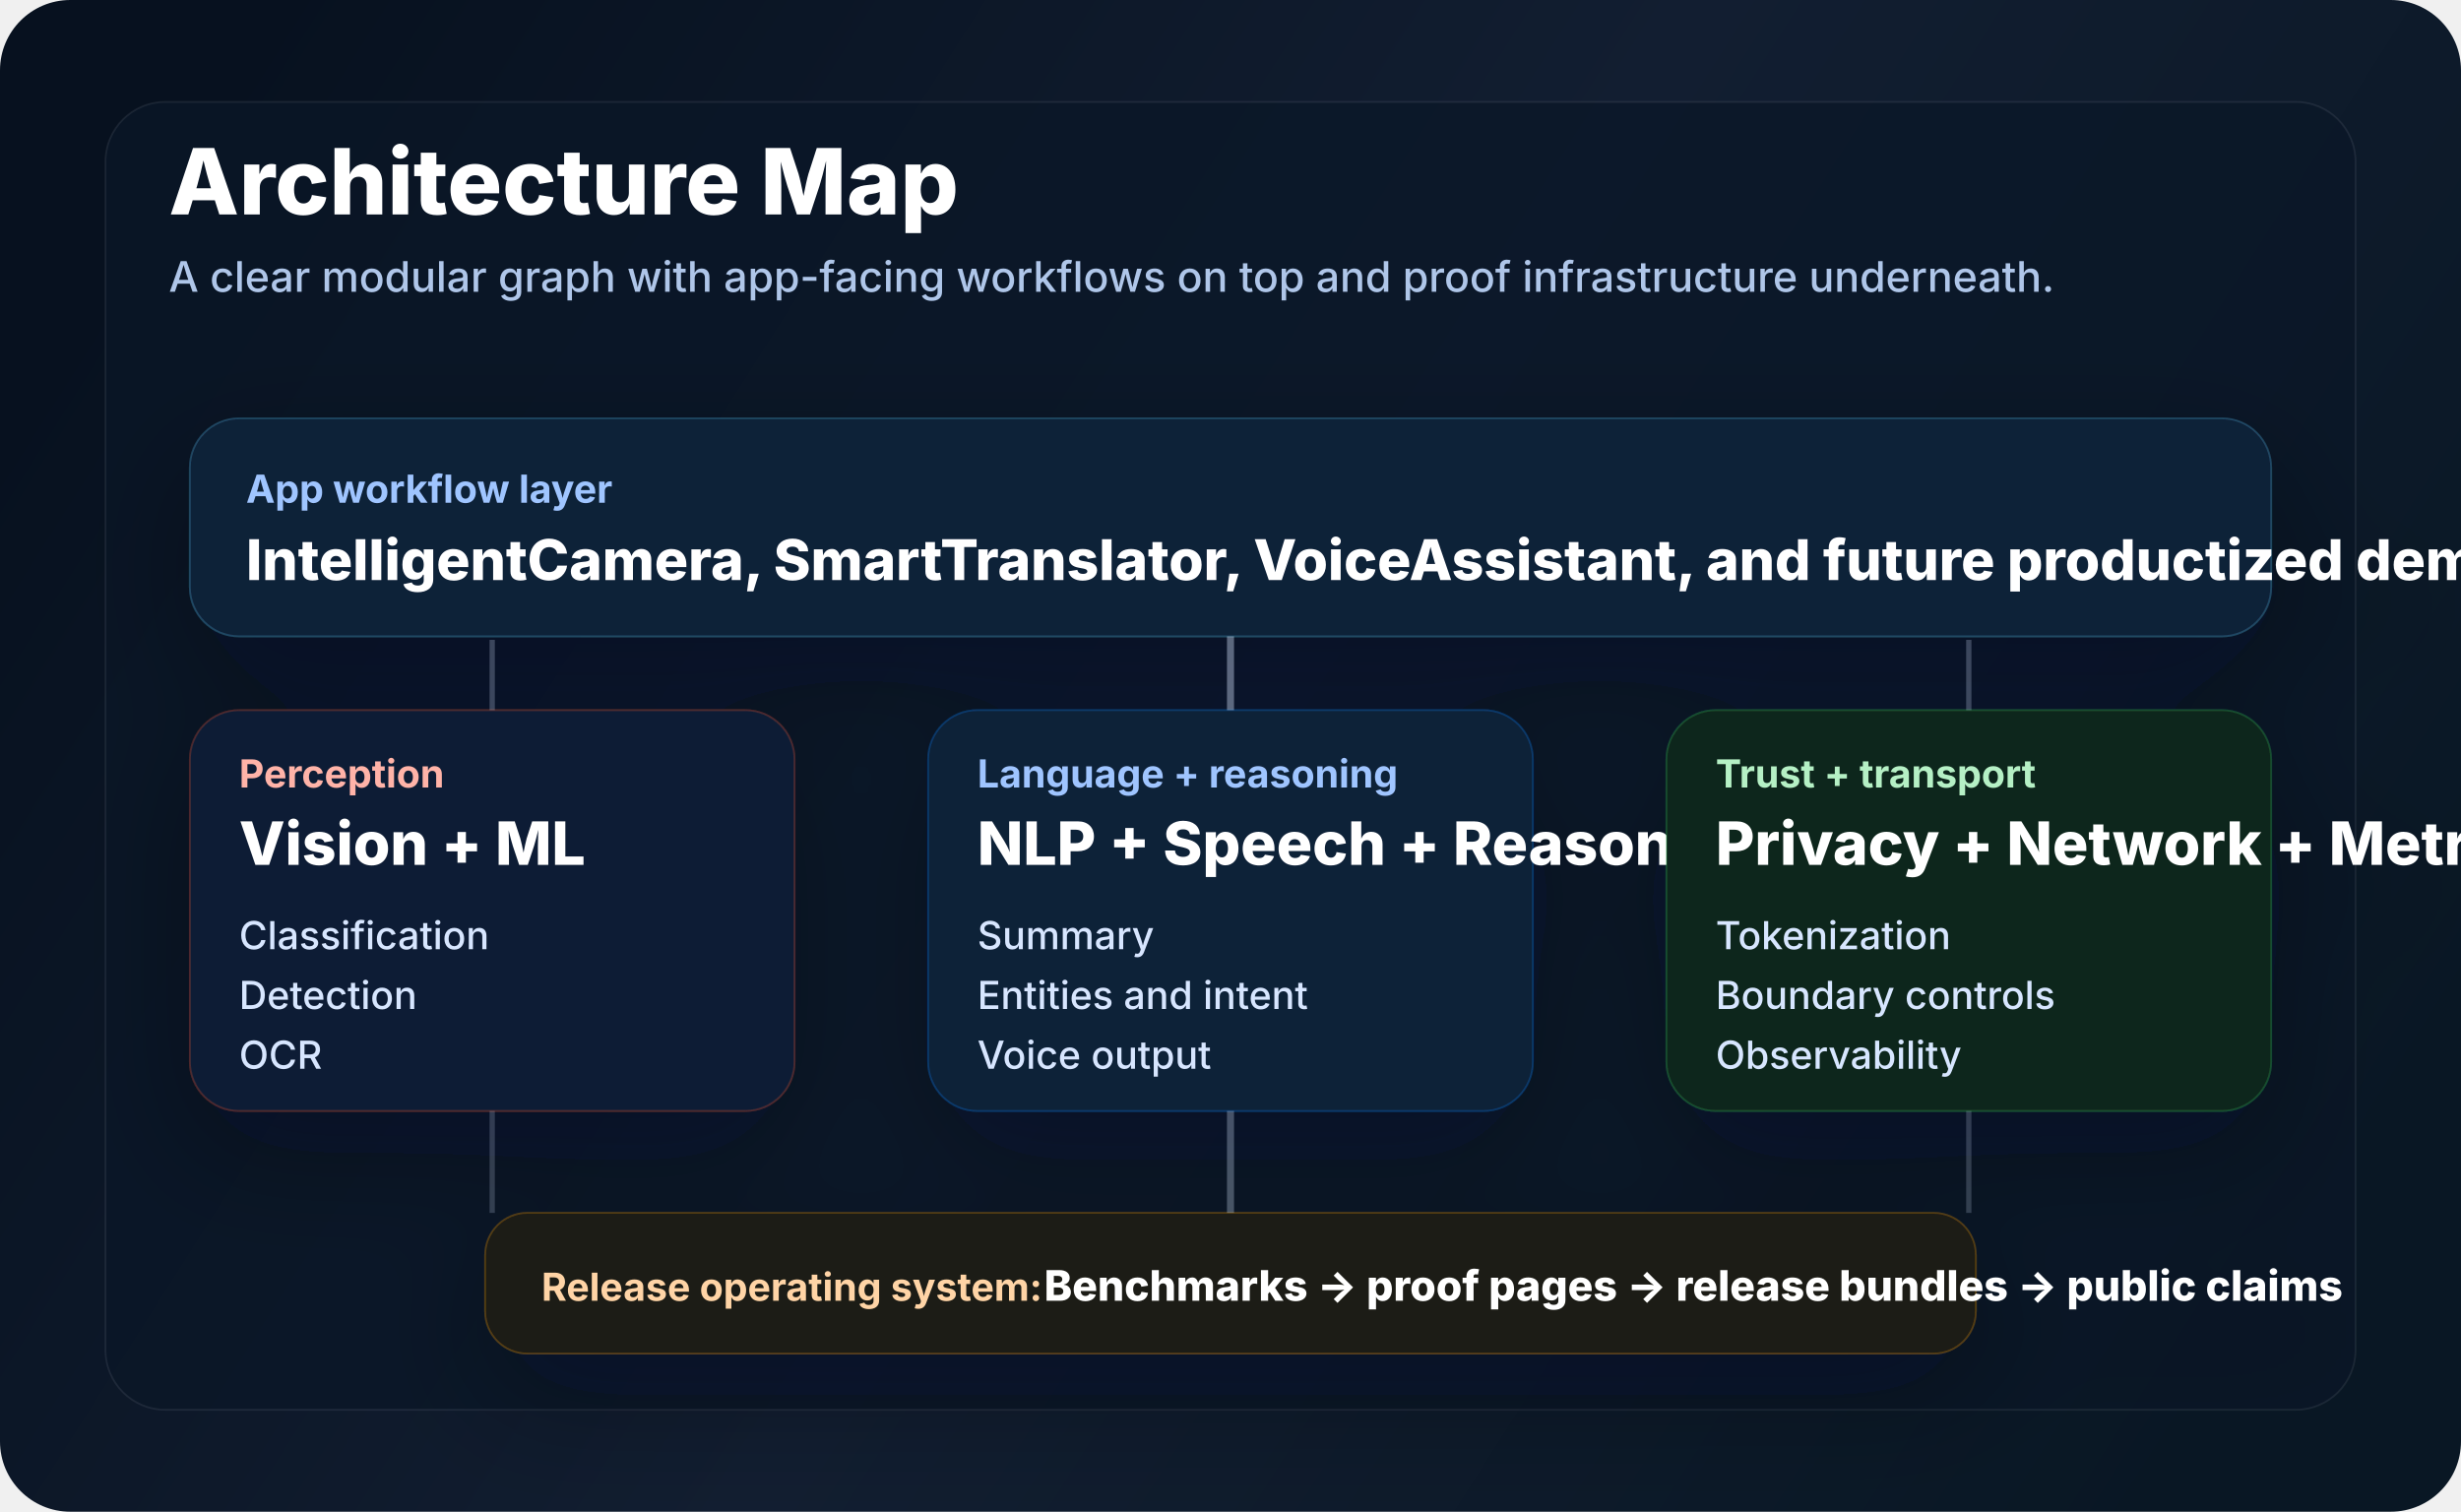
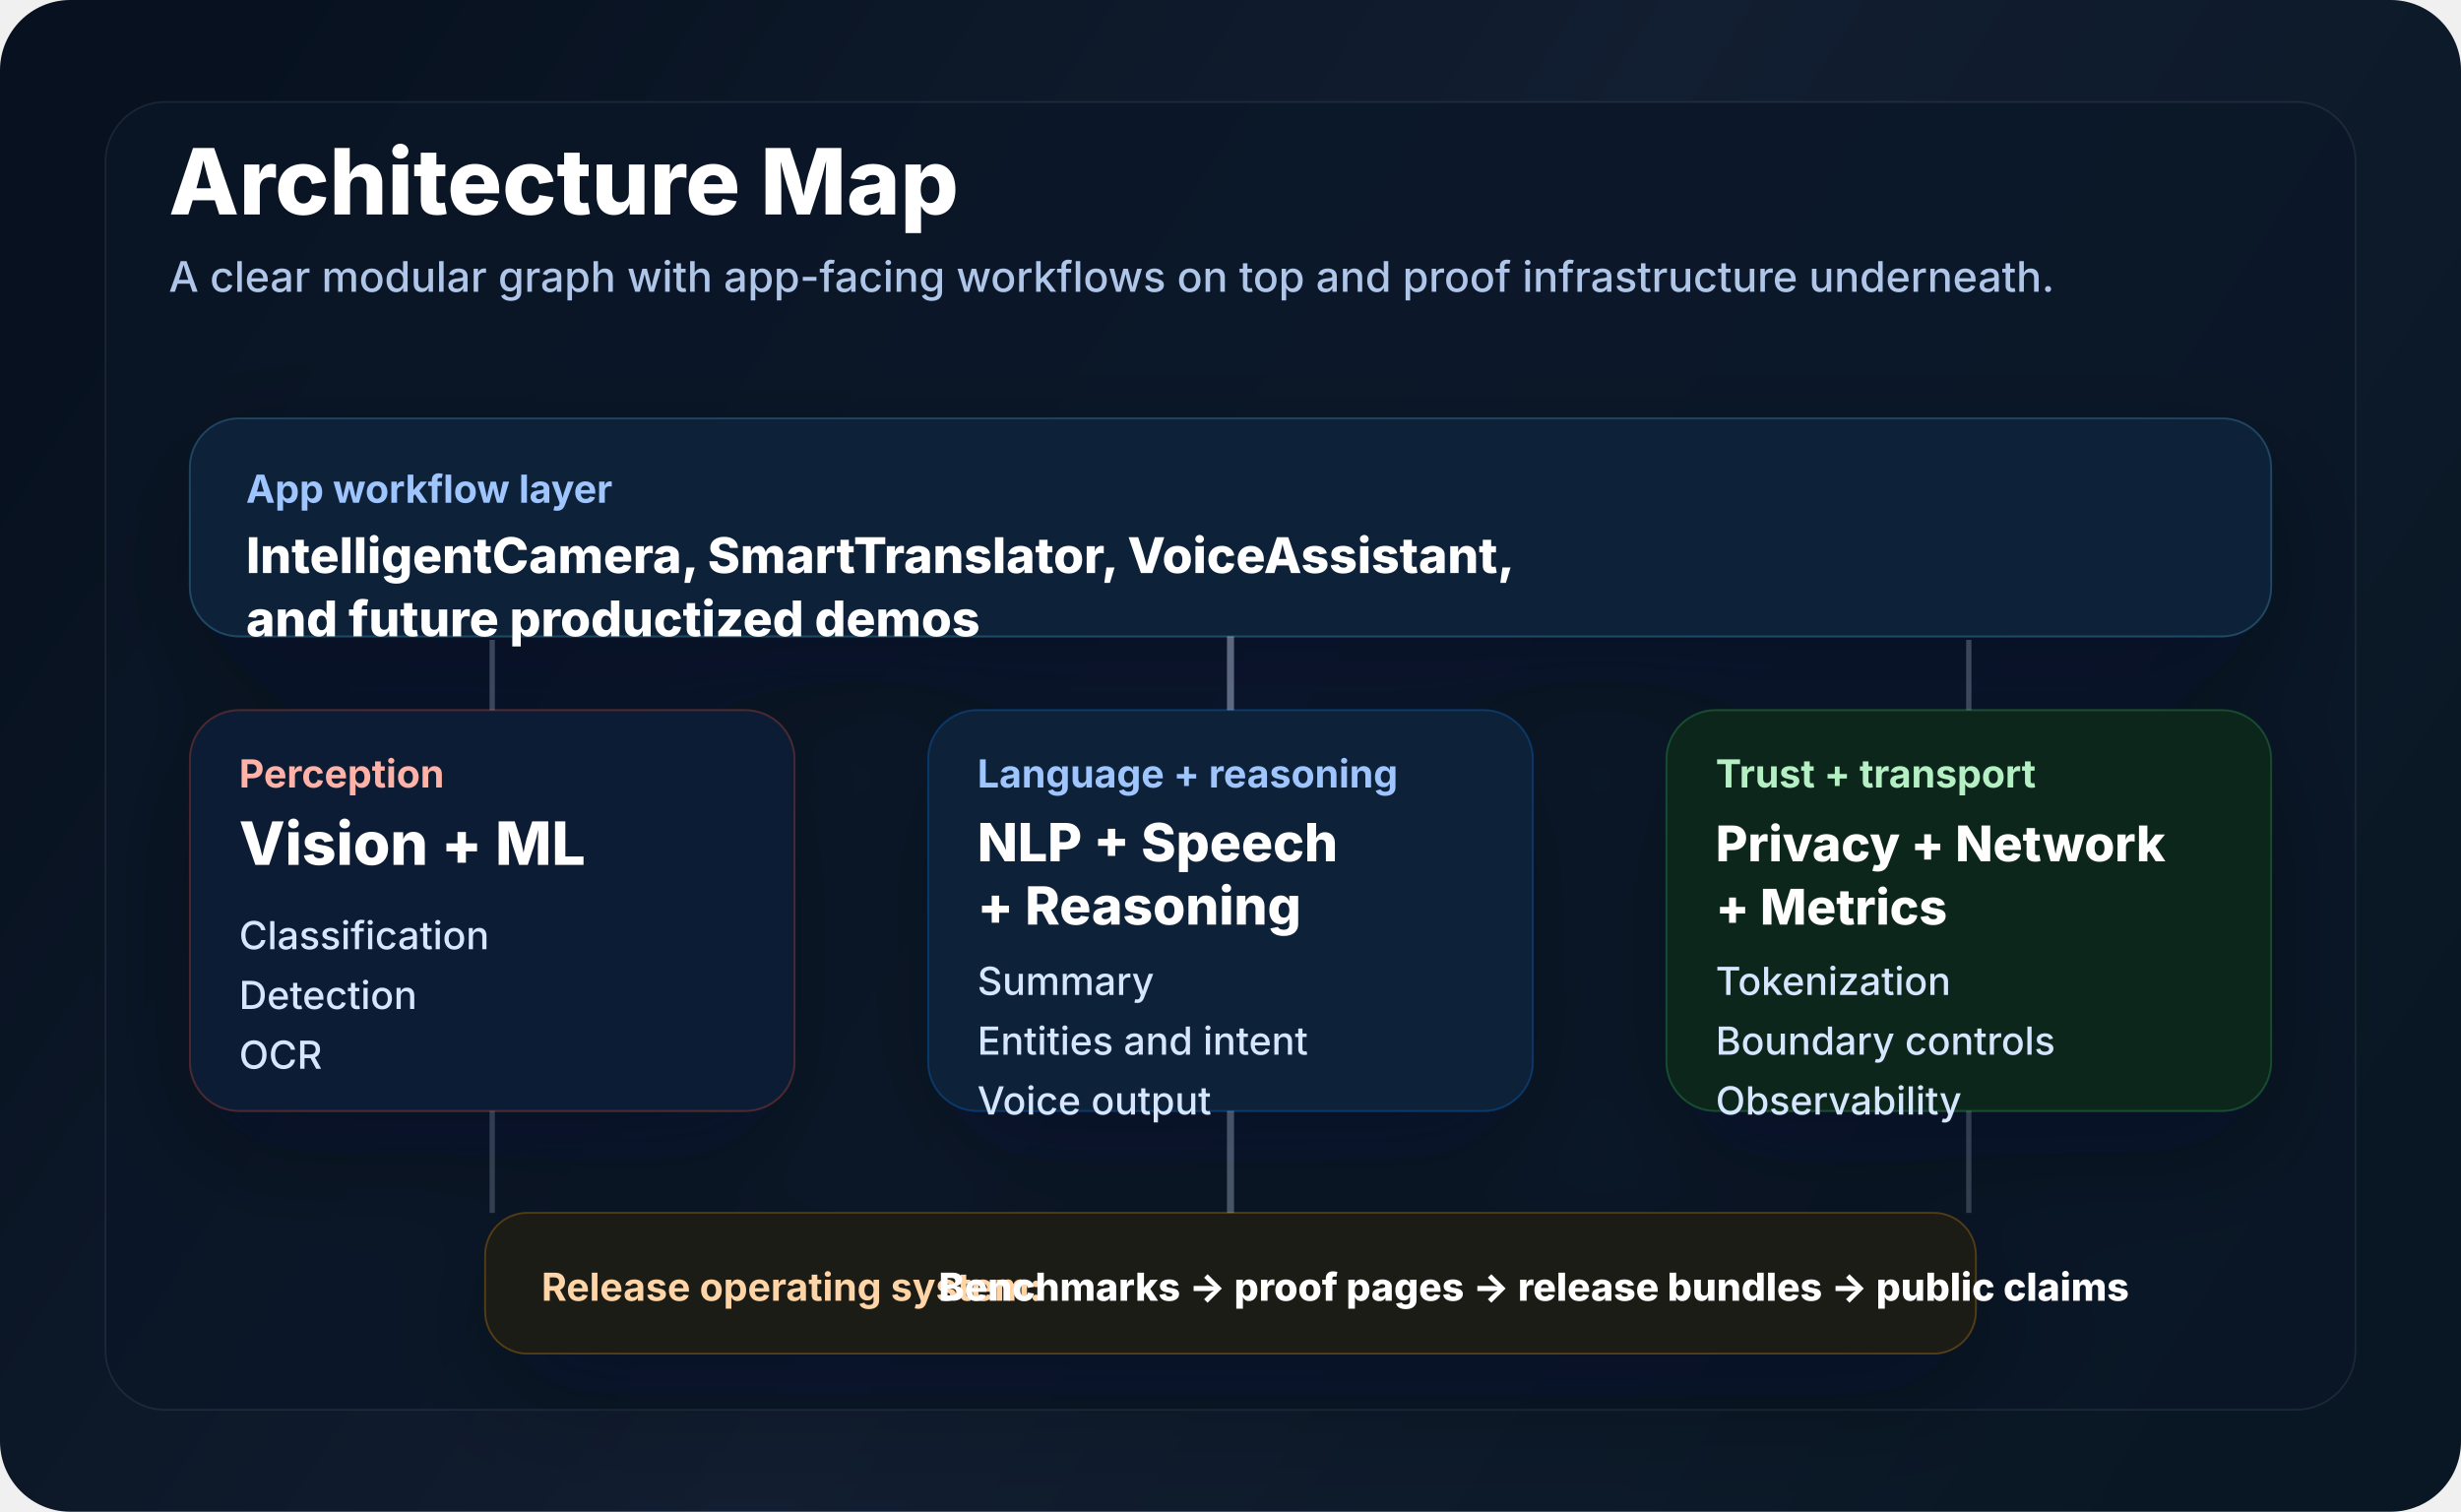
<svg xmlns="http://www.w3.org/2000/svg" width="1400" height="860" viewBox="0 0 1400 860" fill="none">
  <defs>
    <linearGradient id="bg" x1="120" y1="54" x2="1278" y2="790" gradientUnits="userSpaceOnUse">
      <stop stop-color="#07111F" />
      <stop offset="0.5" stop-color="#121E31" />
      <stop offset="1" stop-color="#091724" />
    </linearGradient>
    <filter id="shadow" x="0" y="0" width="1400" height="860" filterUnits="userSpaceOnUse" color-interpolation-filters="sRGB">
      <feDropShadow dx="0" dy="24" stdDeviation="34" flood-color="#000814" flood-opacity="0.32" />
    </filter>
  </defs>
  <rect width="1400" height="860" rx="40" fill="url(#bg)" />
  <rect x="60" y="58" width="1280" height="744" rx="34" fill="#0B1728" fill-opacity="0.72" stroke="#F2F7FF" stroke-opacity="0.08" />
  <g font-family="-apple-system, BlinkMacSystemFont, 'Segoe UI', sans-serif">
    <text x="96" y="122" fill="#FFFFFF" font-size="52" font-weight="800">Architecture Map</text>
    <text x="96" y="166" fill="#AFC6E9" font-size="24" font-weight="500">A clear modular graph with app-facing workflows on top and proof infrastructure underneath.</text>
  </g>
  <g filter="url(#shadow)" font-family="-apple-system, BlinkMacSystemFont, 'Segoe UI', sans-serif">
    <rect x="108" y="238" width="1184" height="124" rx="28" fill="#102239" stroke="#5AC8FA" stroke-opacity="0.24" />
    <text x="140" y="286" fill="#9FC5FF" font-size="22" font-weight="700">App workflow layer</text>
-     <text x="140" y="330" fill="#FFFFFF" font-size="32" font-weight="800">IntelligentCamera, SmartTranslator, VoiceAssistant, and future productized demos</text>
+     <text x="140" y="326" fill="#FFFFFF" font-size="28" font-weight="800">IntelligentCamera, SmartTranslator, VoiceAssistant,</text>
+     <text x="140" y="362" fill="#FFFFFF" font-size="28" font-weight="800">and future productized demos</text>
    <rect x="108" y="404" width="344" height="228" rx="28" fill="#111F35" stroke="#F05138" stroke-opacity="0.26" />
    <text x="136" y="448" fill="#FFB3A8" font-size="22" font-weight="700">Perception</text>
    <text x="136" y="492" fill="#FFFFFF" font-size="34" font-weight="800">Vision + ML</text>
    <text x="136" y="540" fill="#D7E6FF" font-size="22" font-weight="500">Classification</text>
    <text x="136" y="574" fill="#D7E6FF" font-size="22" font-weight="500">Detection</text>
    <text x="136" y="608" fill="#D7E6FF" font-size="22" font-weight="500">OCR</text>
    <rect x="528" y="404" width="344" height="228" rx="28" fill="#102239" stroke="#0A84FF" stroke-opacity="0.26" />
    <text x="556" y="448" fill="#9FC5FF" font-size="22" font-weight="700">Language + reasoning</text>
-     <text x="556" y="492" fill="#FFFFFF" font-size="34" font-weight="800">NLP + Speech + Reasoning</text>
-     <text x="556" y="540" fill="#D7E6FF" font-size="22" font-weight="500">Summary</text>
-     <text x="556" y="574" fill="#D7E6FF" font-size="22" font-weight="500">Entities and intent</text>
-     <text x="556" y="608" fill="#D7E6FF" font-size="22" font-weight="500">Voice output</text>
+     <text x="556" y="490" fill="#FFFFFF" font-size="30" font-weight="800">NLP + Speech</text>
+     <text x="556" y="526" fill="#FFFFFF" font-size="30" font-weight="800">+ Reasoning</text>
+     <text x="556" y="566" fill="#D7E6FF" font-size="22" font-weight="500">Summary</text>
+     <text x="556" y="600" fill="#D7E6FF" font-size="22" font-weight="500">Entities and intent</text>
+     <text x="556" y="634" fill="#D7E6FF" font-size="22" font-weight="500">Voice output</text>
    <rect x="948" y="404" width="344" height="228" rx="28" fill="#10281D" stroke="#34C759" stroke-opacity="0.26" />
    <text x="976" y="448" fill="#B5F0C5" font-size="22" font-weight="700">Trust + transport</text>
-     <text x="976" y="492" fill="#FFFFFF" font-size="34" font-weight="800">Privacy + Network + Metrics</text>
-     <text x="976" y="540" fill="#D7E6FF" font-size="22" font-weight="500">Tokenization</text>
-     <text x="976" y="574" fill="#D7E6FF" font-size="22" font-weight="500">Boundary controls</text>
-     <text x="976" y="608" fill="#D7E6FF" font-size="22" font-weight="500">Observability</text>
+     <text x="976" y="490" fill="#FFFFFF" font-size="28" font-weight="800">Privacy + Network</text>
+     <text x="976" y="526" fill="#FFFFFF" font-size="28" font-weight="800">+ Metrics</text>
+     <text x="976" y="566" fill="#D7E6FF" font-size="22" font-weight="500">Tokenization</text>
+     <text x="976" y="600" fill="#D7E6FF" font-size="22" font-weight="500">Boundary controls</text>
+     <text x="976" y="634" fill="#D7E6FF" font-size="22" font-weight="500">Observability</text>
    <rect x="276" y="690" width="848" height="80" rx="24" fill="#1B1B14" stroke="#FF9F0A" stroke-opacity="0.26" />
    <text x="308" y="740" fill="#FFD4A6" font-size="22" font-weight="700">Release operating system:</text>
-     <text x="594" y="740" fill="#FFFFFF" font-size="24" font-weight="800">Benchmarks -&gt; proof pages -&gt; release bundles -&gt; public claims</text>
+     <text x="534" y="740" fill="#FFFFFF" font-size="22" font-weight="800">Benchmarks -&gt; proof pages -&gt; release bundles -&gt; public claims</text>
  </g>
  <path d="M700 362V404" stroke="#D7E6FF" stroke-opacity="0.4" stroke-width="4" />
  <path d="M280 364V404" stroke="#D7E6FF" stroke-opacity="0.25" stroke-width="3" />
  <path d="M1120 364V404" stroke="#D7E6FF" stroke-opacity="0.25" stroke-width="3" />
  <path d="M280 632V690" stroke="#D7E6FF" stroke-opacity="0.2" stroke-width="3" />
  <path d="M700 632V690" stroke="#D7E6FF" stroke-opacity="0.3" stroke-width="4" />
  <path d="M1120 632V690" stroke="#D7E6FF" stroke-opacity="0.2" stroke-width="3" />
</svg>
